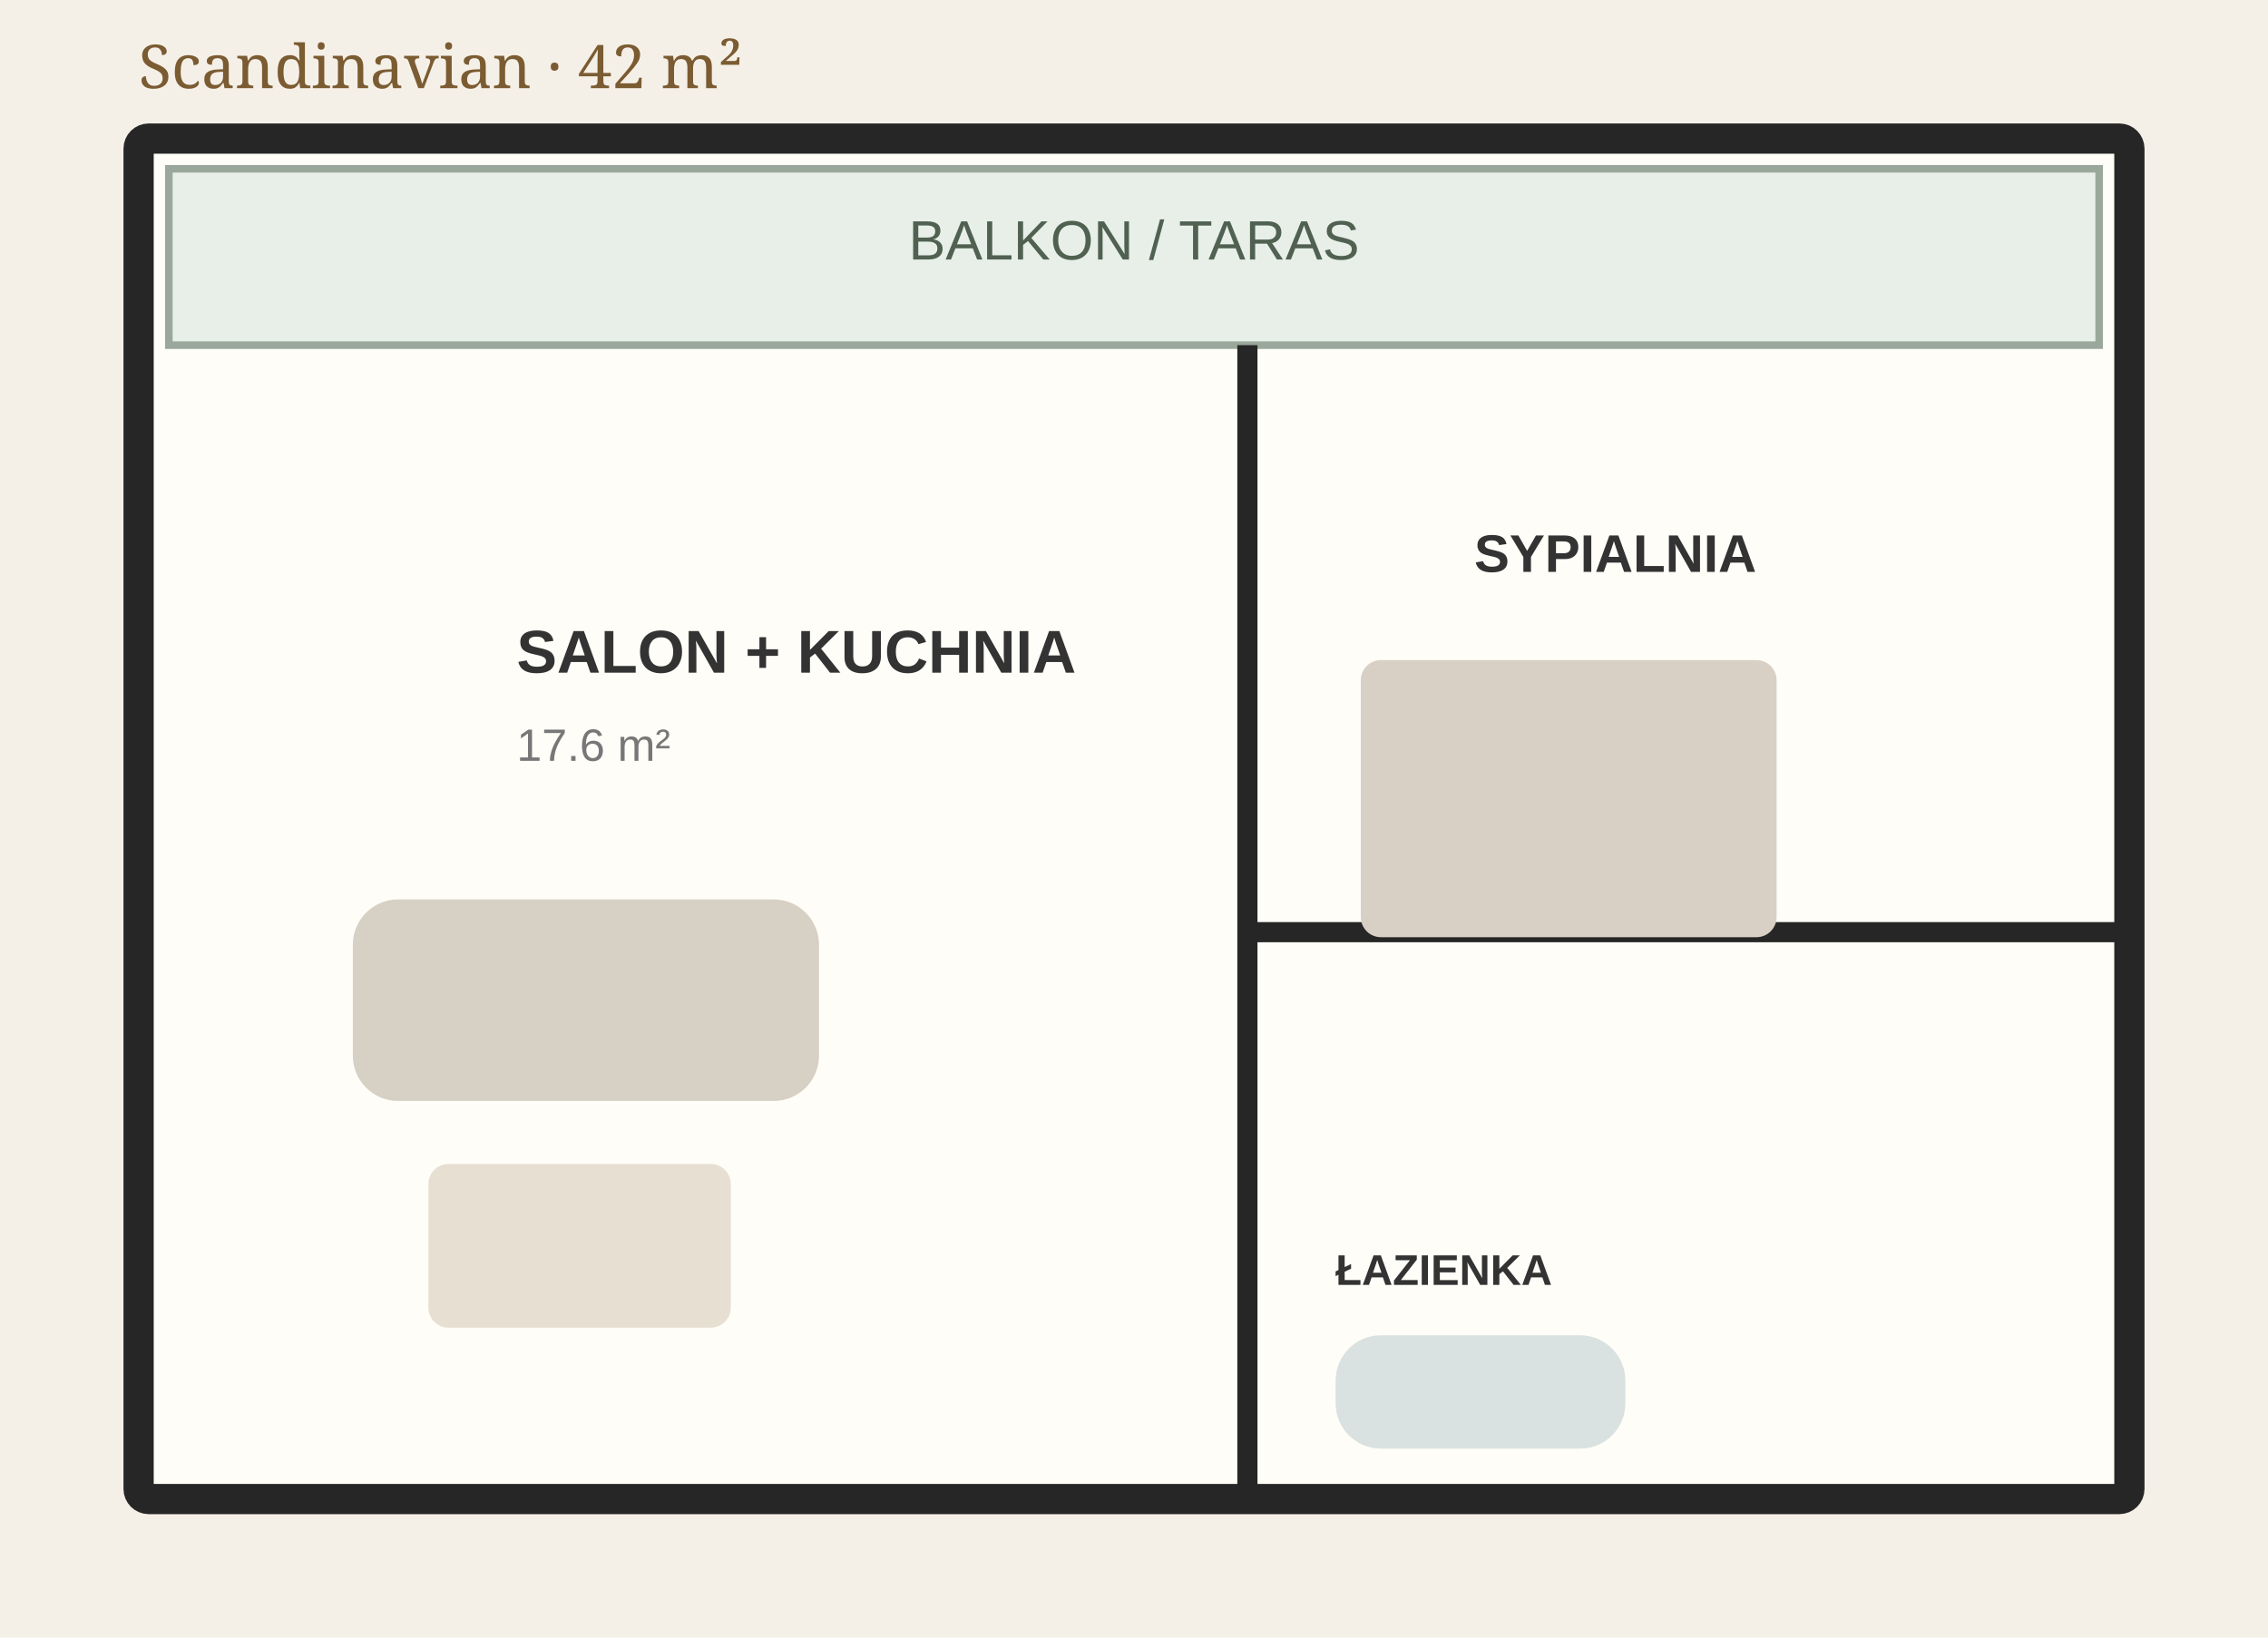
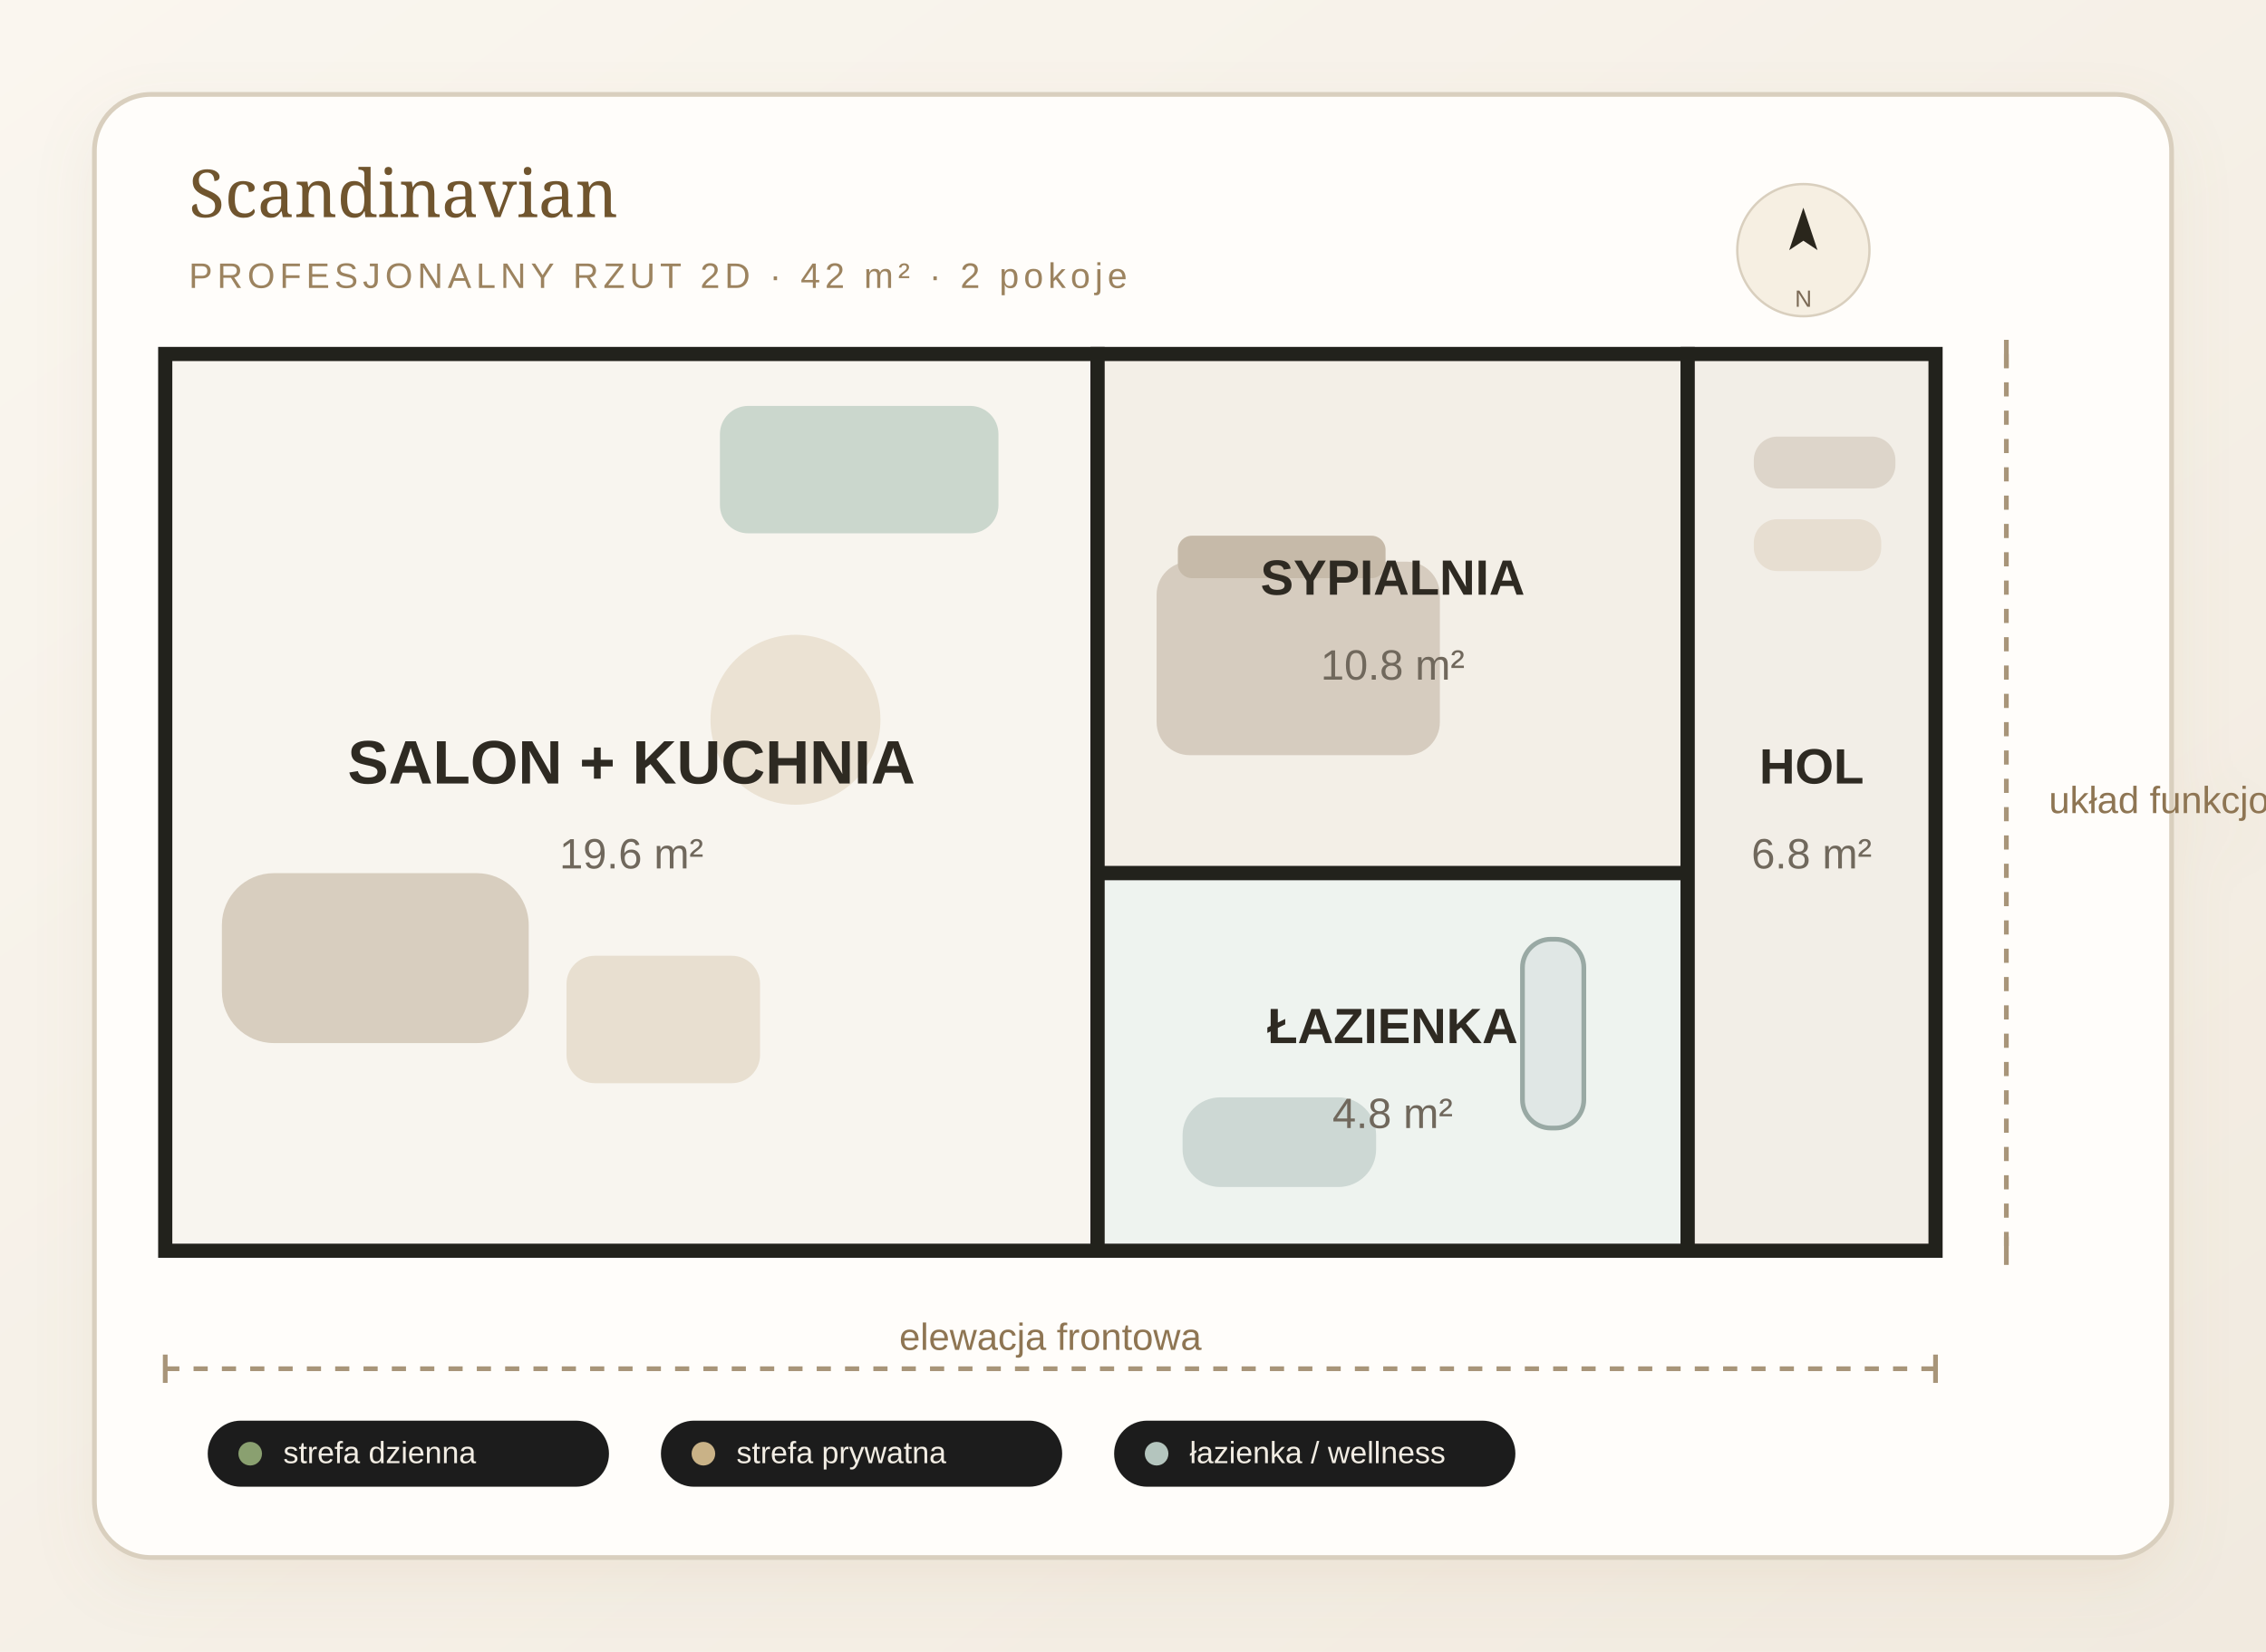
- <svg xmlns="http://www.w3.org/2000/svg" viewBox="0 0 900 650">
-   <rect width="100%" height="100%" fill="#f5f0e7" />
-   <rect x="55" y="55" width="790" height="540" rx="4" fill="#fffdf8" stroke="#262626" stroke-width="12" />
-   <rect x="67" y="67" width="766" height="70" fill="#e7efe8" stroke="#9aa89b" stroke-width="3" />
-   <text x="450.0" y="103" font-family="Arial" font-size="22" fill="#506151" text-anchor="middle">BALKON / TARAS</text>
-   <line x1="495" y1="137" x2="495" y2="595" stroke="#262626" stroke-width="8" />
-   <line x1="495" y1="370" x2="845" y2="370" stroke="#262626" stroke-width="8" />
-   <text x="205" y="267" font-family="Arial" font-weight="700" font-size="24" fill="#333">SALON + KUCHNIA</text>
-   <text x="205" y="302" font-family="Arial" font-size="18" fill="#777">17.6 m²</text>
-   <rect x="140" y="357" width="185" height="80" rx="18" fill="#d7d0c5" />
-   <rect x="170" y="462" width="120" height="65" rx="8" fill="#e7dfd2" />
-   <text x="585" y="227" font-family="Arial" font-weight="700" font-size="21" fill="#333">SYPIALNIA</text>
-   <rect x="540" y="262" width="165" height="110" rx="8" fill="#d8d0c4" />
-   <text x="530" y="510" font-family="Arial" font-weight="700" font-size="17" fill="#333">ŁAZIENKA</text>
-   <rect x="530" y="530" width="115" height="45" rx="18" fill="#d9e2e0" />
-   <text x="55" y="35" font-family="Georgia" font-size="24" fill="#7b5b32">Scandinavian · 42 m²</text>
+ <svg xmlns="http://www.w3.org/2000/svg" viewBox="0 0 960 700">
+   <defs>
+     <filter id="softShadow" x="-20%" y="-20%" width="140%" height="140%">
+       <feDropShadow dx="0" dy="10" stdDeviation="12" flood-color="#b59b74" flood-opacity="0.12" />
+     </filter>
+     <linearGradient id="paper" x1="0" x2="1" y1="0" y2="1">
+       <stop stop-color="#faf6ef" />
+       <stop offset="1" stop-color="#f1eadf" />
+     </linearGradient>
+   </defs>
+   <rect width="100%" height="100%" fill="url(#paper)" />
+   <g filter="url(#softShadow)">
+     <rect x="40" y="40" width="880" height="620" rx="24" fill="#fffdfa" stroke="#d9cfbe" stroke-width="2" />
+     <text x="80" y="92" font-family="Georgia" font-size="28" fill="#70552f">Scandinavian</text>
+     <text x="80" y="122" font-family="Arial" font-size="15" letter-spacing="2" fill="#9c835f">PROFESJONALNY RZUT 2D · 42 m² · 2 pokoje</text>
+     <g transform="translate(736 78)">
+       <circle cx="28" cy="28" r="28" fill="#f6efe2" stroke="#d9cfbe" />
+       <path d="M28 10 L34 28 L28 24 L22 28 Z" fill="#29251f" />
+       <text x="28" y="52" text-anchor="middle" font-family="Arial" font-size="10" fill="#7b6a56">N</text>
+     </g>
+     <rect x="70" y="150" width="750" height="54" rx="16" fill="#e8eee5" stroke="#a8b39f" stroke-width="2" />
+     <text x="445" y="184" text-anchor="middle" font-family="Arial" font-size="23" fill="#536153">BALKON · 7.2 m²</text>
+     <g>
+       <rect x="70" y="150" width="395" height="380" fill="#f8f5ef" stroke="#23201c" stroke-width="6" />
+       <rect x="94" y="370" width="130" height="72" rx="22" fill="#d8cebf" />
+       <rect x="240" y="405" width="82" height="54" rx="12" fill="#e8dfd0" />
+       <rect x="305" y="172" width="118" height="54" rx="12" fill="#cbd7cd" />
+       <circle cx="337" cy="305" r="36" fill="#ebe2d3" />
+       <text x="267.5" y="332" text-anchor="middle" font-family="Arial" font-size="26" font-weight="700" fill="#2f2a24">SALON + KUCHNIA</text>
+       <text x="267.5" y="368" text-anchor="middle" font-family="Arial" font-size="18" fill="#6f675c">19.6 m²</text>
+     </g>
+     <g>
+       <rect x="465" y="150" width="250" height="220" fill="#f3efe7" stroke="#23201c" stroke-width="6" />
+       <rect x="490" y="238" width="120" height="82" rx="14" fill="#d6ccbf" />
+       <rect x="499" y="227" width="88" height="18" rx="6" fill="#c6baa9" />
+       <text x="590" y="252" text-anchor="middle" font-family="Arial" font-size="21" font-weight="700" fill="#2f2a24">SYPIALNIA</text>
+       <text x="590" y="288" text-anchor="middle" font-family="Arial" font-size="18" fill="#6f675c">10.8 m²</text>
+     </g>
+     <g>
+       <rect x="465" y="370" width="250" height="160" fill="#eef3ef" stroke="#23201c" stroke-width="6" />
+       <rect x="501" y="465" width="82" height="38" rx="16" fill="#cdd8d4" />
+       <rect x="645" y="398" width="26" height="80" rx="12" fill="#e0e7e5" stroke="#99a9a4" stroke-width="2" />
+       <text x="590" y="442" text-anchor="middle" font-family="Arial" font-size="21" font-weight="700" fill="#2f2a24">ŁAZIENKA</text>
+       <text x="590" y="478" text-anchor="middle" font-family="Arial" font-size="18" fill="#6f675c">4.8 m²</text>
+     </g>
+     <g>
+       <rect x="715" y="150" width="105" height="380" fill="#f2eee7" stroke="#23201c" stroke-width="6" />
+       <rect x="743" y="185" width="60" height="22" rx="10" fill="#ddd5ca" />
+       <rect x="743" y="220" width="54" height="22" rx="10" fill="#e7ded1" />
+       <text x="767.5" y="332" text-anchor="middle" font-family="Arial" font-size="21" font-weight="700" fill="#2f2a24">HOL</text>
+       <text x="767.5" y="368" text-anchor="middle" font-family="Arial" font-size="18" fill="#6f675c">6.8 m²</text>
+     </g>
+     <line x1="70" y1="580" x2="820" y2="580" stroke="#a89579" stroke-width="2" stroke-dasharray="6 6" />
+     <line x1="70" y1="574" x2="70" y2="586" stroke="#a89579" stroke-width="2" />
+     <line x1="820" y1="574" x2="820" y2="586" stroke="#a89579" stroke-width="2" />
+     <text x="445" y="572" text-anchor="middle" dominant-baseline="auto" font-family="Arial" font-size="16" fill="#8e7552">elewacja frontowa</text>
+     <line x1="850" y1="150" x2="850" y2="530" stroke="#a89579" stroke-width="2" stroke-dasharray="6 6" />
+     <line x1="850" y1="144" x2="850" y2="156" stroke="#a89579" stroke-width="2" />
+     <line x1="850" y1="524" x2="850" y2="536" stroke="#a89579" stroke-width="2" />
+     <text x="868" y="340" text-anchor="start" dominant-baseline="middle" font-family="Arial" font-size="16" fill="#8e7552">układ funkcjonalny</text>
+     <g transform="translate(88 602)">
+       <rect width="170" height="28" rx="14" fill="#1f1f1d" />
+       <circle cx="18" cy="14" r="5" fill="#8aa070" />
+       <text x="32" y="18" font-family="Arial" font-size="13" fill="#f2ede4">strefa dzienna</text>
+     </g>
+     <g transform="translate(280 602)">
+       <rect width="170" height="28" rx="14" fill="#1f1f1d" />
+       <circle cx="18" cy="14" r="5" fill="#c9b287" />
+       <text x="32" y="18" font-family="Arial" font-size="13" fill="#f2ede4">strefa prywatna</text>
+     </g>
+     <g transform="translate(472 602)">
+       <rect width="170" height="28" rx="14" fill="#1f1f1d" />
+       <circle cx="18" cy="14" r="5" fill="#b4c5be" />
+       <text x="32" y="18" font-family="Arial" font-size="13" fill="#f2ede4">łazienka / wellness</text>
+     </g>
+   </g>
</svg>
